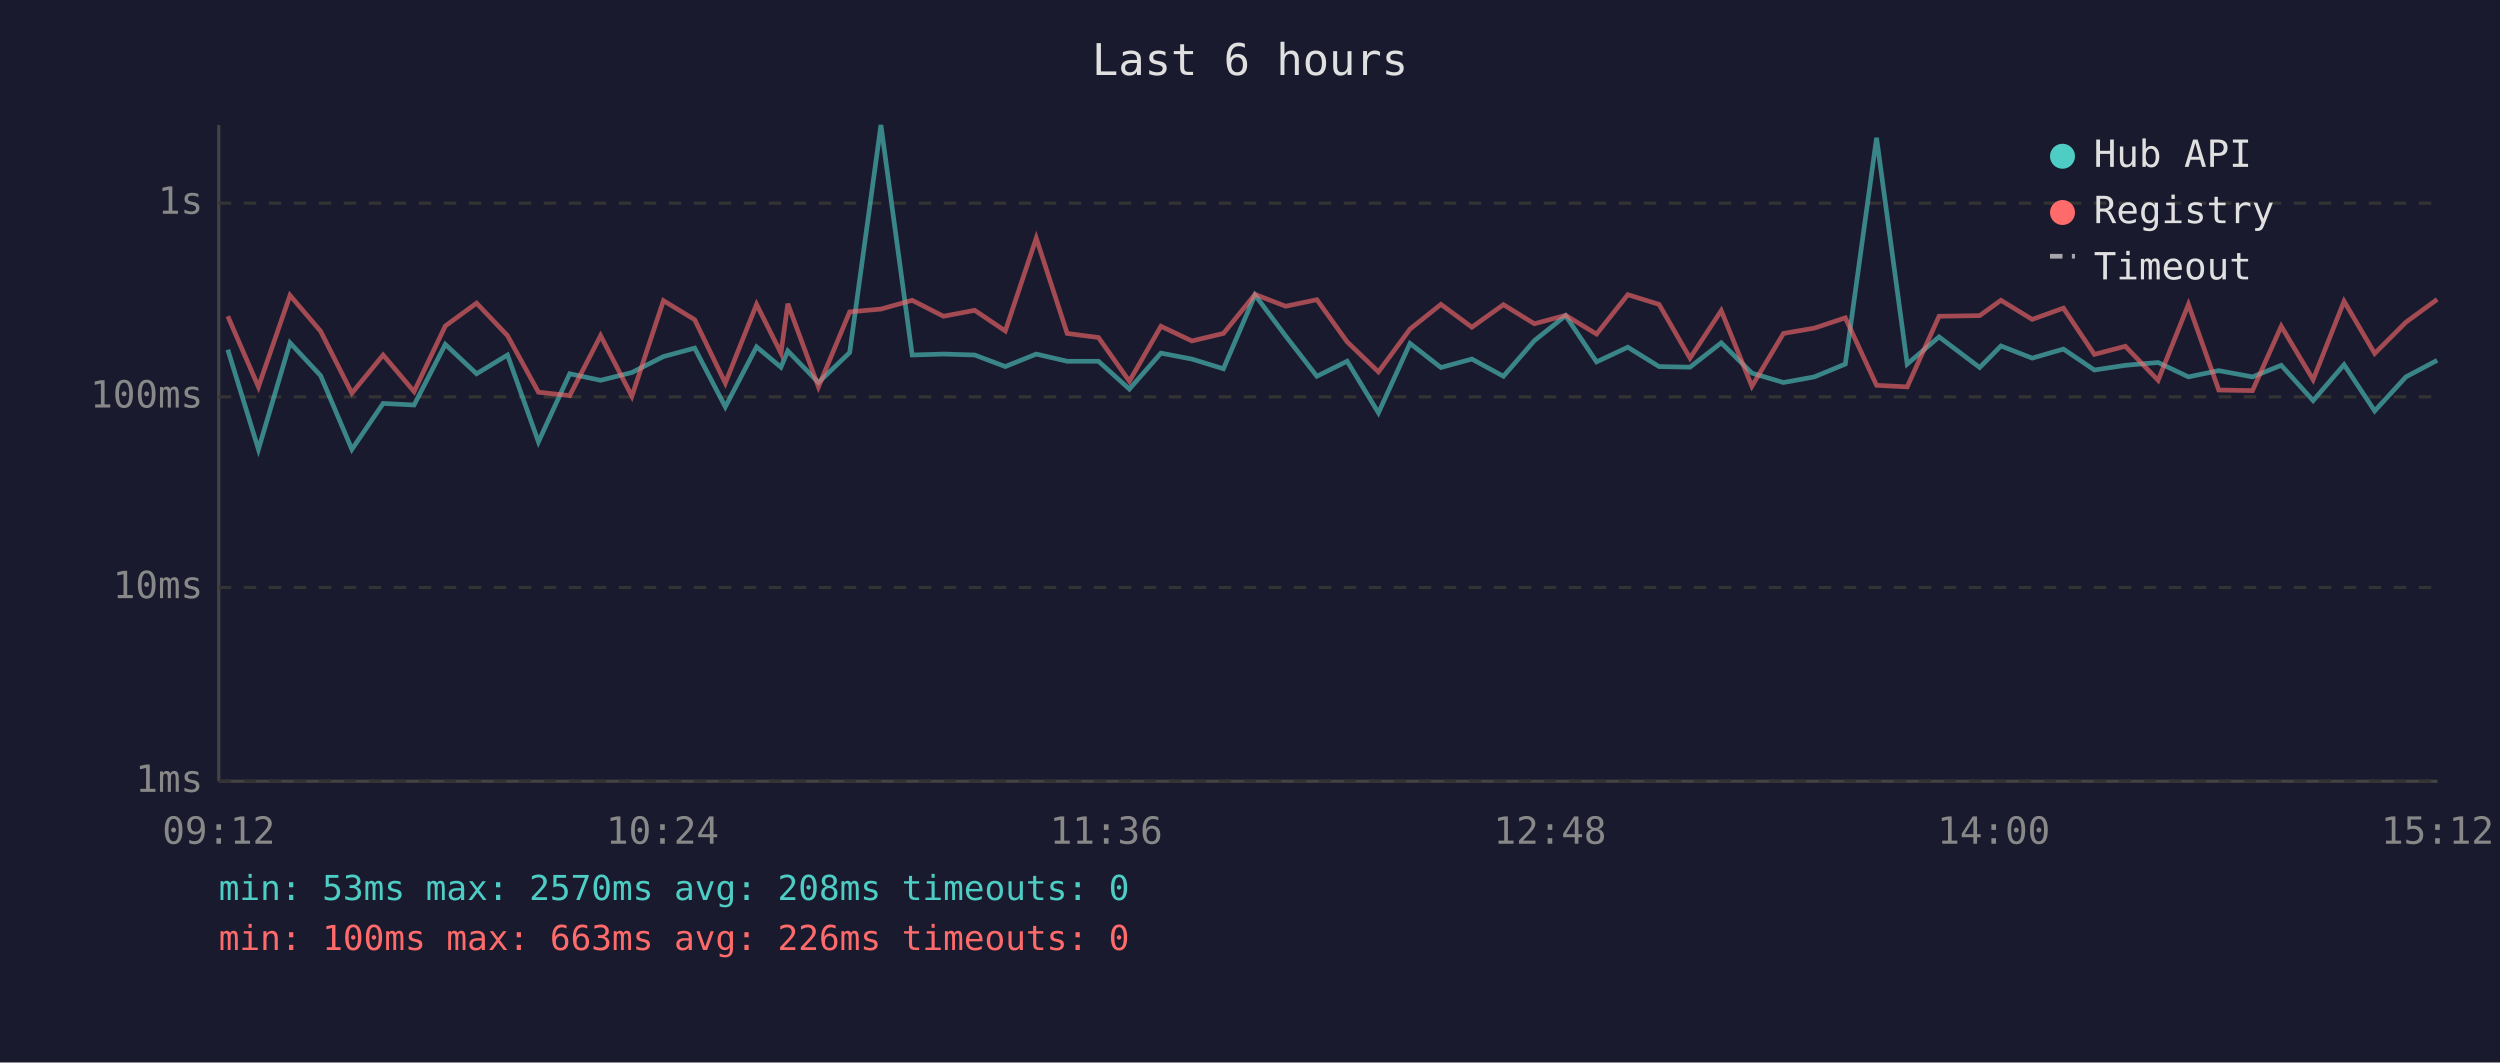
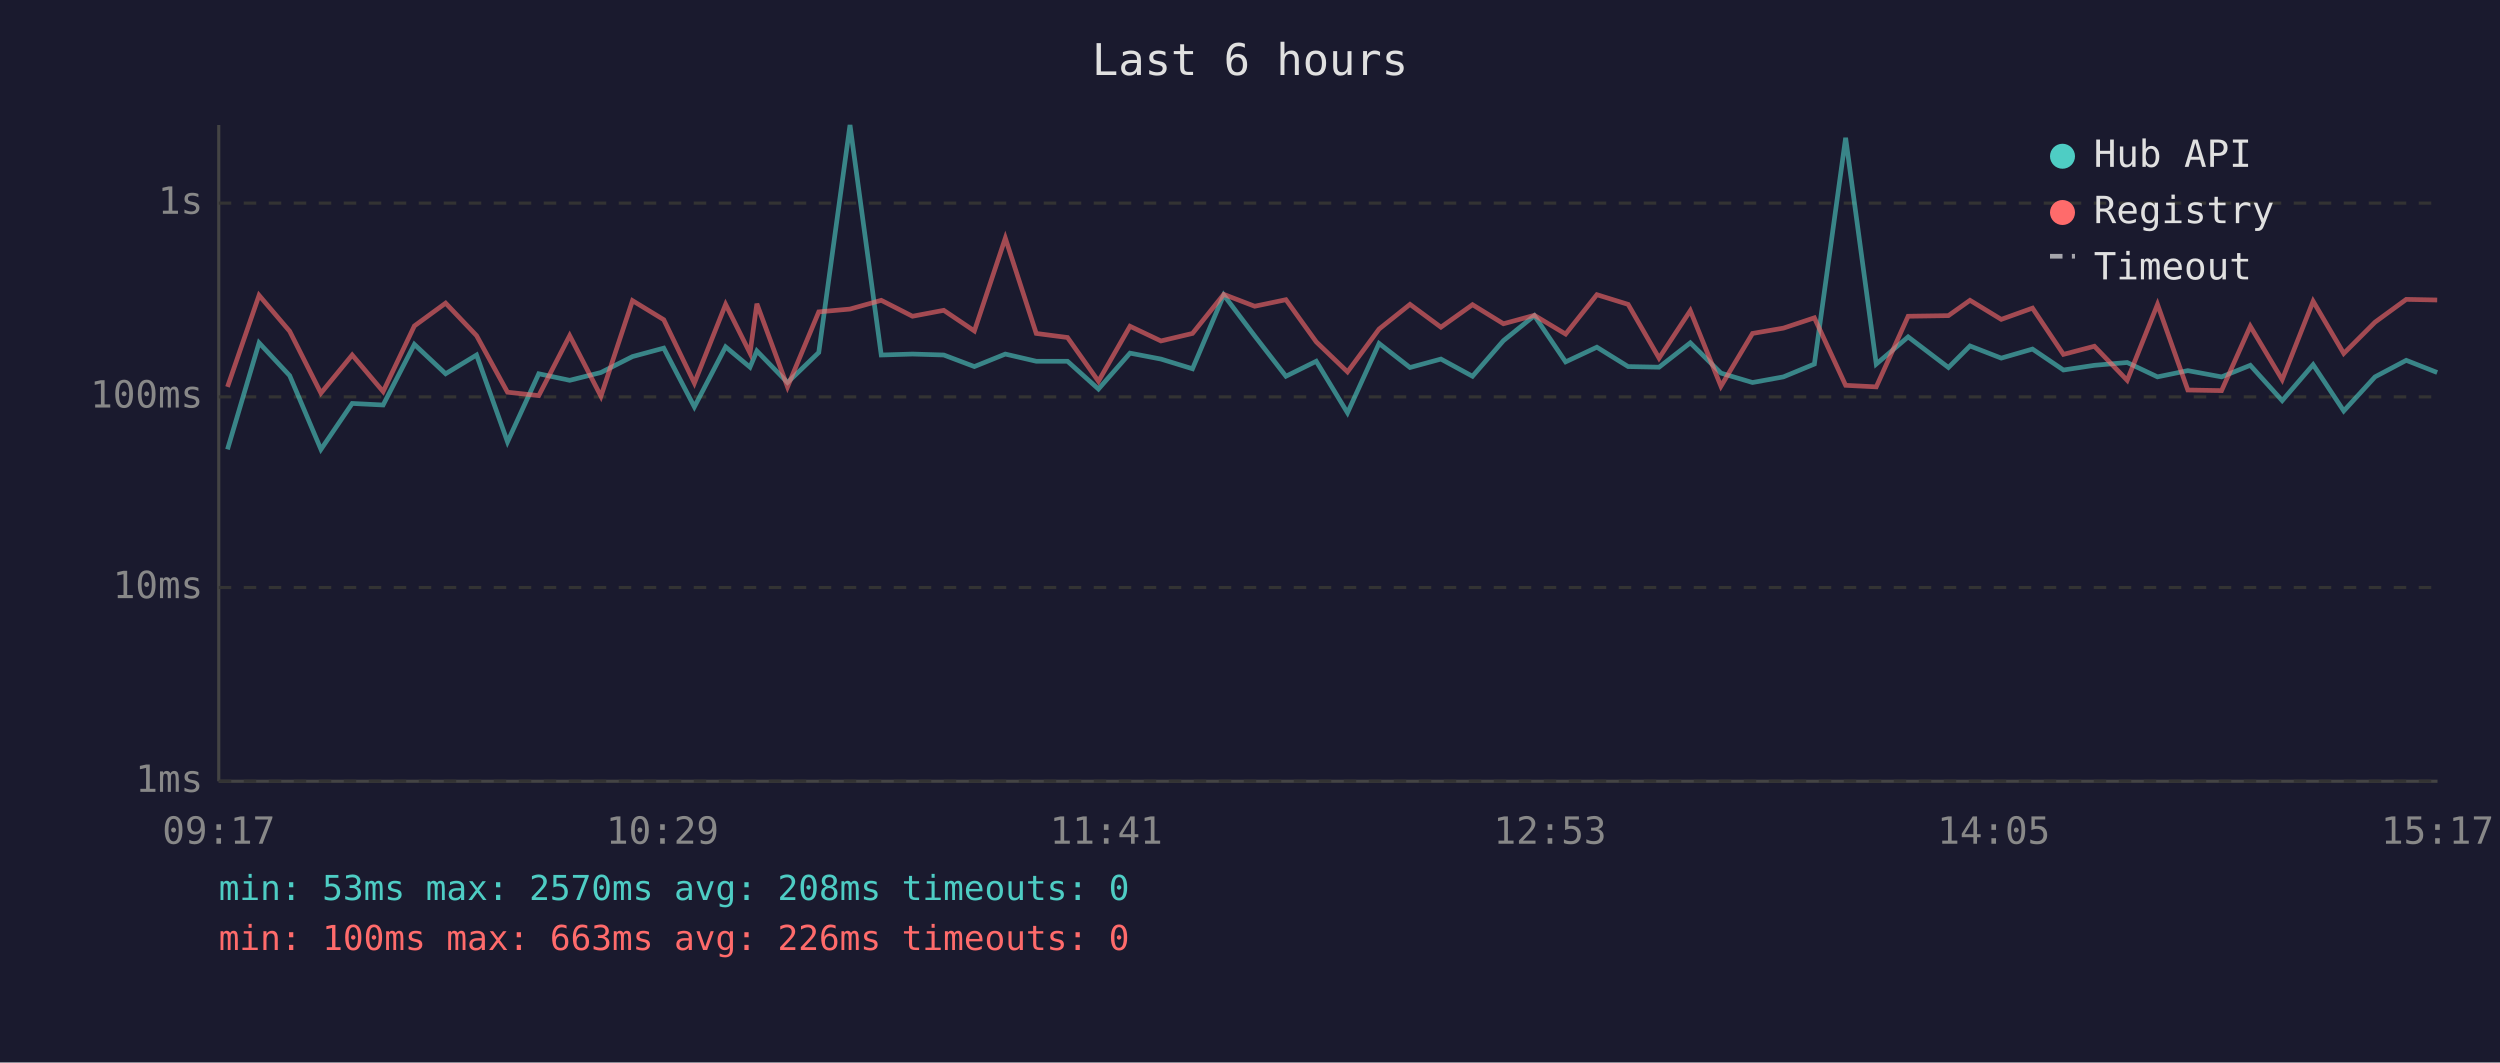
<svg xmlns="http://www.w3.org/2000/svg" viewBox="0 0 800 340" font-family="monospace" font-size="12">
  <rect width="800" height="340" fill="#1a1a2e" />
  <text x="400" y="24" fill="#e0e0e0" font-size="14" text-anchor="middle">Last 6 hours</text>
  <line x1="70" y1="40" x2="70" y2="250" stroke="#444" stroke-width="1" />
  <line x1="70" y1="250" x2="780" y2="250" stroke="#444" stroke-width="1" />
  <line x1="70" y1="250" x2="780" y2="250" stroke="#333" stroke-width="1" stroke-dasharray="4" />
  <text x="65" y="250" fill="#888" text-anchor="end" dominant-baseline="middle">1ms</text>
  <line x1="70" y1="188" x2="780" y2="188" stroke="#333" stroke-width="1" stroke-dasharray="4" />
  <text x="65" y="188" fill="#888" text-anchor="end" dominant-baseline="middle">10ms</text>
  <line x1="70" y1="127" x2="780" y2="127" stroke="#333" stroke-width="1" stroke-dasharray="4" />
  <text x="65" y="127" fill="#888" text-anchor="end" dominant-baseline="middle">100ms</text>
  <line x1="70" y1="65" x2="780" y2="65" stroke="#333" stroke-width="1" stroke-dasharray="4" />
  <text x="65" y="65" fill="#888" text-anchor="end" dominant-baseline="middle">1s</text>
-   <text x="70" y="270" fill="#888" text-anchor="middle">09:12</text>
-   <text x="212" y="270" fill="#888" text-anchor="middle">10:24</text>
-   <text x="354" y="270" fill="#888" text-anchor="middle">11:36</text>
-   <text x="496" y="270" fill="#888" text-anchor="middle">12:48</text>
-   <text x="638" y="270" fill="#888" text-anchor="middle">14:00</text>
-   <text x="780" y="270" fill="#888" text-anchor="middle">15:12</text>
-   <polyline points="72.9,111.9 82.7,143.8 92.8,109.7 102.6,120.2 112.6,143.8 122.6,129.1 132.5,129.6 142.5,110.2 152.5,119.6 162.4,113.6 172.3,141.4 182.3,119.6 192.2,121.7 202.2,119.2 212.3,114.1 222.3,111.4 232.1,130.2 242.1,111.0 249.9,117.5 252.1,112.3 261.9,122.4 271.9,112.8 281.9,40.0 291.9,113.6 301.9,113.3 311.9,113.6 321.7,117.3 331.6,113.3 341.5,115.6 351.5,115.6 361.4,124.5 371.5,113.0 381.4,114.9 391.5,118.0 401.6,94.4 411.4,107.5 421.4,120.4 431.1,115.6 441.1,132.1 451.2,109.9 461.1,117.6 471.0,114.9 481.1,120.4 491.0,109.0 501.0,101.0 510.9,115.8 520.9,111.1 530.9,117.3 540.8,117.5 550.8,109.7 560.6,119.4 570.7,122.4 580.6,120.6 590.5,116.5 600.5,44.1 610.3,116.5 620.5,107.8 633.5,117.6 640.3,110.7 650.3,114.6 660.3,111.7 670.2,118.4 680.1,116.9 690.6,116.0 700.3,120.6 710.0,118.6 720.8,120.6 730.0,116.9 740.2,128.2 750.1,116.7 759.9,131.5 769.9,120.6 779.9,115.3" fill="none" stroke="#4ecdc4" stroke-width="1.5" opacity="0.6" />
-   <polyline points="72.9,101.2 82.7,123.8 92.8,94.5 102.6,106.0 112.6,125.8 122.6,113.6 132.5,125.3 142.5,104.3 152.5,97.0 162.4,107.4 172.3,125.5 182.3,126.6 192.2,107.4 202.2,126.8 212.3,96.2 222.3,102.3 232.1,122.6 242.1,97.4 249.9,113.0 252.1,97.2 261.9,123.8 271.9,99.8 281.9,98.9 291.9,96.1 301.9,101.2 311.9,99.3 321.7,105.9 331.6,76.2 341.5,106.7 351.5,108.0 361.4,122.0 371.5,104.4 381.4,109.1 391.5,106.7 401.6,94.2 411.4,98.0 421.4,95.9 431.1,109.4 441.1,119.0 451.2,105.3 461.1,97.4 471.0,104.7 481.1,97.5 491.0,103.6 501.0,100.9 510.9,106.9 520.9,94.3 530.9,97.4 540.8,114.6 550.8,99.4 560.6,123.6 570.7,106.7 580.6,105.0 590.5,101.7 600.5,123.3 610.3,123.8 620.5,101.2 633.5,101.0 640.3,96.1 650.3,102.2 660.3,98.6 670.2,113.4 680.1,110.8 690.6,121.7 700.3,97.4 710.0,124.8 720.8,125.0 730.0,104.4 740.2,121.5 750.1,96.4 759.9,113.1 769.9,103.1 779.9,95.8" fill="none" stroke="#ff6b6b" stroke-width="1.5" opacity="0.6" />
+   <text x="70" y="270" fill="#888" text-anchor="middle">09:17</text>
+   <text x="212" y="270" fill="#888" text-anchor="middle">10:29</text>
+   <text x="354" y="270" fill="#888" text-anchor="middle">11:41</text>
+   <text x="496" y="270" fill="#888" text-anchor="middle">12:53</text>
+   <text x="638" y="270" fill="#888" text-anchor="middle">14:05</text>
+   <text x="780" y="270" fill="#888" text-anchor="middle">15:17</text>
+   <polyline points="72.8,143.8 82.9,109.7 92.7,120.2 102.7,143.8 112.7,129.1 122.6,129.6 132.6,110.2 142.6,119.6 152.5,113.6 162.4,141.4 172.4,119.6 182.3,121.7 192.3,119.2 202.4,114.1 212.4,111.4 222.2,130.2 232.2,111.0 240.0,117.5 242.2,112.3 252.0,122.4 262.0,112.8 272.0,40.0 282.0,113.6 292.0,113.3 302.0,113.6 311.8,117.3 321.7,113.3 331.6,115.6 341.6,115.6 351.5,124.5 361.6,113.0 371.5,114.9 381.6,118.0 391.6,94.4 401.5,107.5 411.5,120.4 421.2,115.6 431.2,132.1 441.3,109.9 451.2,117.6 461.1,114.9 471.2,120.4 481.1,109.0 491.0,101.0 501.0,115.8 511.0,111.1 521.0,117.3 530.9,117.5 540.9,109.7 550.7,119.4 560.8,122.4 570.7,120.6 580.6,116.5 590.6,44.1 600.4,116.5 610.6,107.8 623.5,117.6 630.4,110.7 640.4,114.6 650.4,111.7 660.3,118.4 670.2,116.9 680.7,116.0 690.4,120.6 700.1,118.6 710.9,120.6 720.1,116.9 730.3,128.2 740.2,116.7 750.0,131.5 760.0,120.6 770.0,115.3 779.9,119.2" fill="none" stroke="#4ecdc4" stroke-width="1.5" opacity="0.6" />
+   <polyline points="72.8,123.8 82.9,94.5 92.7,106.0 102.7,125.8 112.7,113.6 122.6,125.3 132.6,104.3 142.6,97.0 152.5,107.4 162.4,125.5 172.4,126.6 182.3,107.4 192.3,126.8 202.4,96.2 212.4,102.3 222.2,122.6 232.2,97.4 240.0,113.0 242.2,97.2 252.0,123.8 262.0,99.8 272.0,98.9 282.0,96.1 292.0,101.2 302.0,99.3 311.8,105.9 321.7,76.2 331.6,106.7 341.6,108.0 351.5,122.0 361.6,104.4 371.5,109.1 381.6,106.7 391.6,94.2 401.5,98.0 411.5,95.9 421.2,109.4 431.2,119.0 441.3,105.3 451.2,97.4 461.1,104.7 471.2,97.5 481.1,103.6 491.0,100.9 501.0,106.9 511.0,94.3 521.0,97.4 530.9,114.6 540.9,99.4 550.7,123.6 560.8,106.7 570.7,105.0 580.6,101.7 590.6,123.3 600.4,123.8 610.6,101.2 623.5,101.0 630.4,96.1 640.4,102.2 650.4,98.6 660.3,113.4 670.2,110.8 680.7,121.7 690.4,97.4 700.1,124.8 710.9,125.0 720.1,104.4 730.3,121.5 740.2,96.4 750.0,113.1 760.0,103.1 770.0,95.8 779.9,96.0" fill="none" stroke="#ff6b6b" stroke-width="1.5" opacity="0.6" />
  <circle cx="660" cy="50" r="4" fill="#4ecdc4" />
  <text x="670" y="50" fill="#e0e0e0" dominant-baseline="middle">Hub API</text>
  <circle cx="660" cy="68" r="4" fill="#ff6b6b" />
  <text x="670" y="68" fill="#e0e0e0" dominant-baseline="middle">Registry</text>
  <line x1="656" y1="82" x2="664" y2="82" stroke="#e0e0e0" stroke-width="1.5" stroke-dasharray="4,3" opacity="0.7" />
  <text x="670" y="86" fill="#e0e0e0" dominant-baseline="middle">Timeout</text>
  <text x="70" y="288" fill="#4ecdc4" font-size="11">min: 53ms  max: 2570ms  avg: 208ms  timeouts: 0</text>
  <text x="70" y="304" fill="#ff6b6b" font-size="11">min: 100ms  max: 663ms  avg: 226ms  timeouts: 0</text>
</svg>
